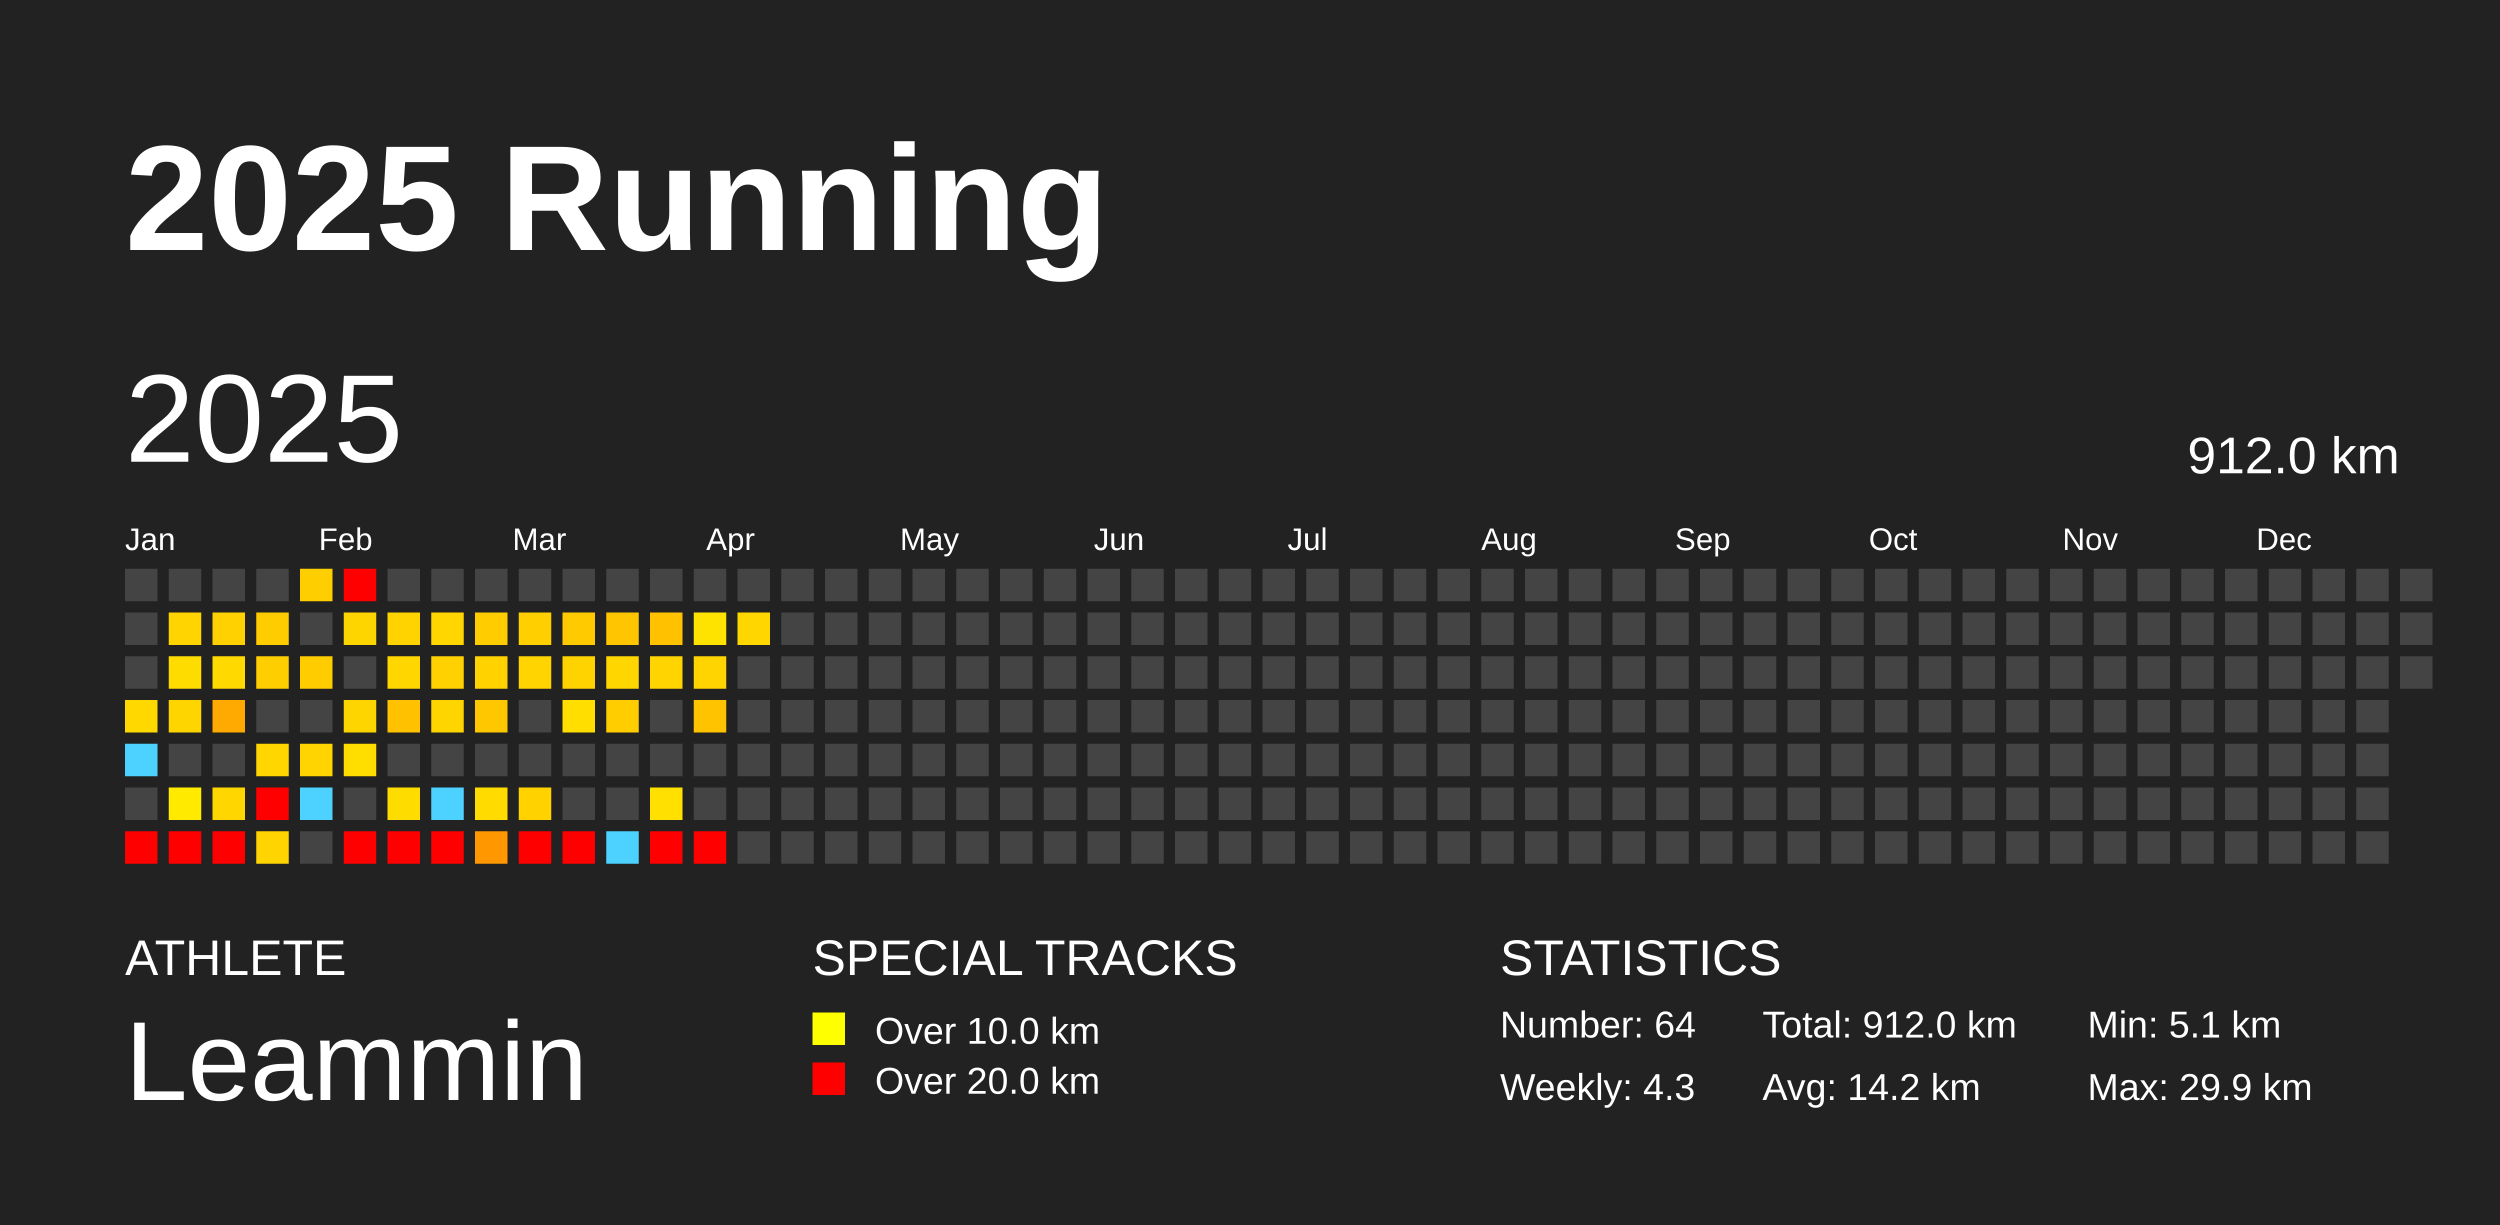
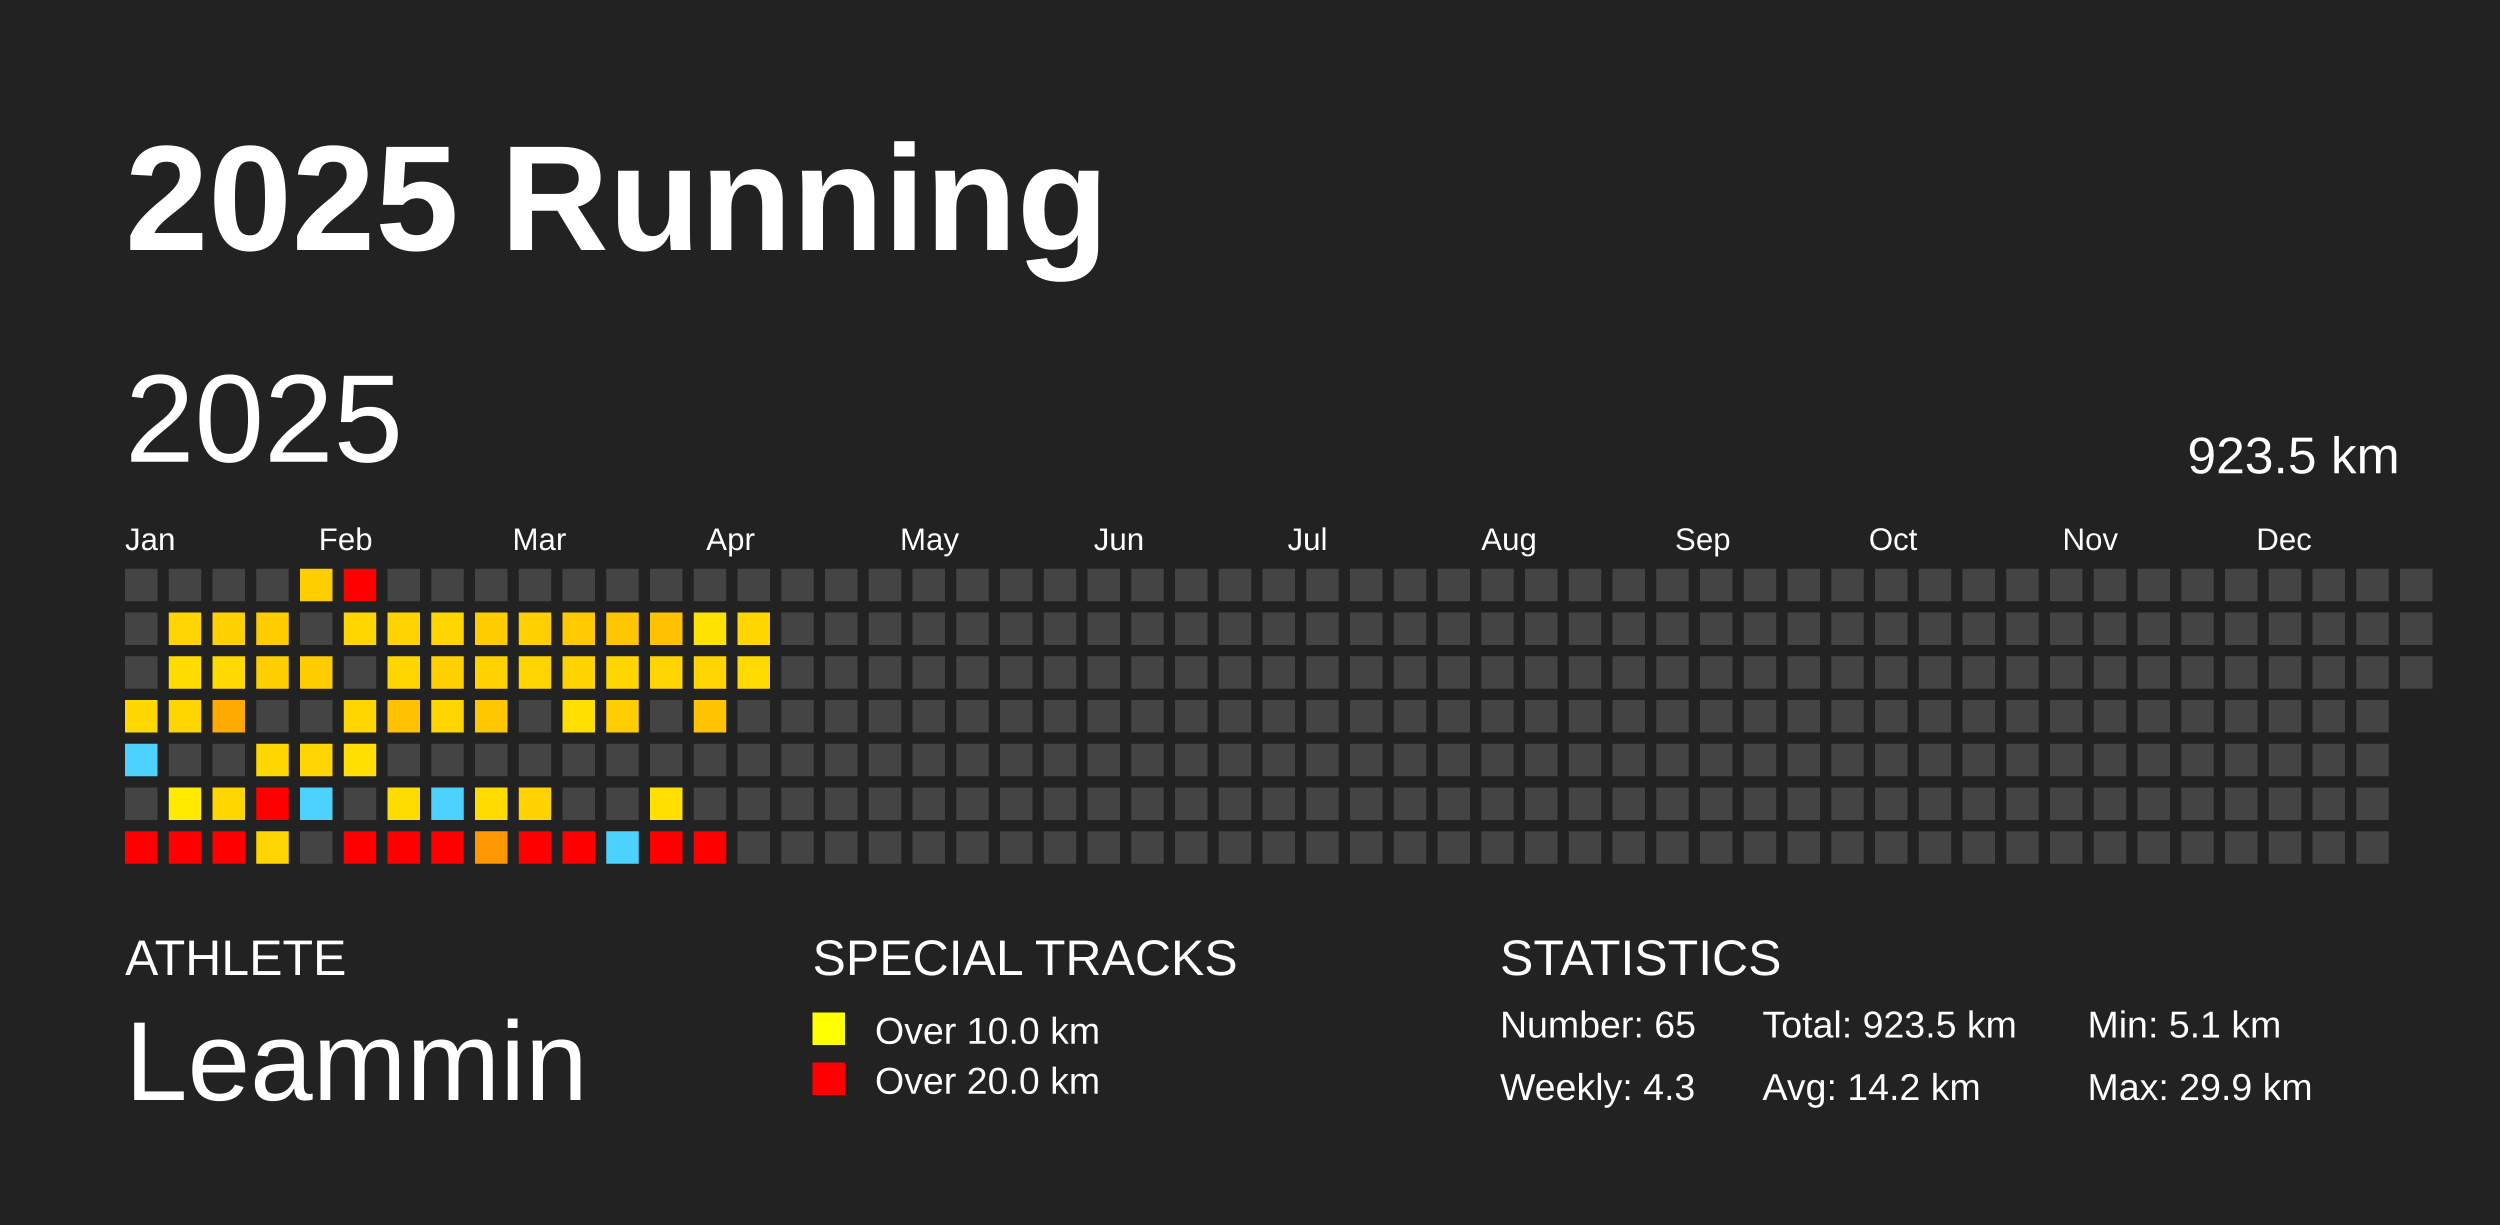
<svg xmlns="http://www.w3.org/2000/svg" baseProfile="full" height="98mm" version="1.1" viewBox="0,0,200,98" width="200mm">
  <defs />
  <rect fill="#222222" height="98" width="200" x="0" y="0" />
  <text fill="#FFFFFF" style="font-size:12px; font-family:Arial; font-weight:bold;" x="10" y="20">2025 Running</text>
  <text fill="#FFFFFF" style="font-size:4px; font-family:Arial" x="10" y="78">ATHLETE</text>
  <text fill="#FFFFFF" style="font-size:9px; font-family:Arial" x="10" y="88">Leammin</text>
  <text fill="#FFFFFF" style="font-size:4px; font-family:Arial" x="65" y="78">SPECIAL TRACKS</text>
  <rect fill="yellow" height="2.6" width="2.6" x="65" y="81" />
  <text fill="#FFFFFF" style="font-size:3px; font-family:Arial" x="70" y="83.5">Over 10.0 km</text>
  <rect fill="red" height="2.6" width="2.6" x="65" y="85" />
  <text fill="#FFFFFF" style="font-size:3px; font-family:Arial" x="70" y="87.5">Over 20.0 km</text>
  <text fill="#FFFFFF" style="font-size:4px; font-family:Arial" x="120" y="78">STATISTICS</text>
-   <text fill="#FFFFFF" style="font-size:3px; font-family:Arial" x="120" y="83">Number: 64</text>
+   <text fill="#FFFFFF" style="font-size:3px; font-family:Arial" x="120" y="83">Number: 65</text>
  <text fill="#FFFFFF" style="font-size:3px; font-family:Arial" x="120" y="88">Weekly: 4.3</text>
-   <text fill="#FFFFFF" style="font-size:3px; font-family:Arial" x="141" y="83">Total: 912.0 km</text>
+   <text fill="#FFFFFF" style="font-size:3px; font-family:Arial" x="141" y="83">Total: 923.5 km</text>
  <text fill="#FFFFFF" style="font-size:3px; font-family:Arial" x="141" y="88">Avg: 14.2 km</text>
  <text fill="#FFFFFF" style="font-size:3px; font-family:Arial" x="167" y="83">Min: 5.1 km</text>
  <text fill="#FFFFFF" style="font-size:3px; font-family:Arial" x="167" y="88">Max: 29.9 km</text>
  <text dominant-baseline="hanging" fill="#FFFFFF" style="font-size:10.0px; font-family:Arial;" x="10" y="30">2025</text>
-   <text dominant-baseline="hanging" fill="#FFFFFF" style="font-size:4.125px; font-family:Arial;" x="175" y="35">912.0 km</text>
+   <text dominant-baseline="hanging" fill="#FFFFFF" style="font-size:4.125px; font-family:Arial;" x="175" y="35">923.5 km</text>
  <text fill="#FFFFFF" style="font-size:2.5px; font-family:Arial" x="10.0" y="44">Jan</text>
  <text fill="#FFFFFF" style="font-size:2.5px; font-family:Arial" x="25.5" y="44">Feb</text>
  <text fill="#FFFFFF" style="font-size:2.5px; font-family:Arial" x="41.0" y="44">Mar</text>
  <text fill="#FFFFFF" style="font-size:2.5px; font-family:Arial" x="56.5" y="44">Apr</text>
  <text fill="#FFFFFF" style="font-size:2.5px; font-family:Arial" x="72.0" y="44">May</text>
  <text fill="#FFFFFF" style="font-size:2.5px; font-family:Arial" x="87.5" y="44">Jun</text>
  <text fill="#FFFFFF" style="font-size:2.5px; font-family:Arial" x="103.0" y="44">Jul</text>
  <text fill="#FFFFFF" style="font-size:2.5px; font-family:Arial" x="118.5" y="44">Aug</text>
  <text fill="#FFFFFF" style="font-size:2.5px; font-family:Arial" x="134.0" y="44">Sep</text>
  <text fill="#FFFFFF" style="font-size:2.5px; font-family:Arial" x="149.5" y="44">Oct</text>
  <text fill="#FFFFFF" style="font-size:2.5px; font-family:Arial" x="165.0" y="44">Nov</text>
  <text fill="#FFFFFF" style="font-size:2.5px; font-family:Arial" x="180.5" y="44">Dec</text>
  <rect fill="#444444" height="2.6" width="2.6" x="10.0" y="45.5" />
  <rect fill="#444444" height="2.6" width="2.6" x="10.0" y="49.0" />
  <rect fill="#444444" height="2.6" width="2.6" x="10.0" y="52.5" />
  <rect fill="#ffd800" height="2.6" width="2.6" x="10.0" y="56.0" />
  <rect fill="#4dd2ff" height="2.6" width="2.6" x="10.0" y="59.5" />
  <rect fill="#444444" height="2.6" width="2.6" x="10.0" y="63.0" />
  <rect fill="red" height="2.6" width="2.6" x="10.0" y="66.5" />
  <rect fill="#444444" height="2.6" width="2.6" x="13.5" y="45.5" />
  <rect fill="#ffd400" height="2.6" width="2.6" x="13.5" y="49.0" />
  <rect fill="#ffdc00" height="2.6" width="2.6" x="13.5" y="52.5" />
  <rect fill="#ffd500" height="2.6" width="2.6" x="13.5" y="56.0" />
  <rect fill="#444444" height="2.6" width="2.6" x="13.5" y="59.5" />
  <rect fill="#ffea00" height="2.6" width="2.6" x="13.5" y="63.0" />
  <rect fill="red" height="2.6" width="2.6" x="13.5" y="66.5" />
  <rect fill="#444444" height="2.6" width="2.6" x="17.0" y="45.5" />
  <rect fill="#ffd100" height="2.6" width="2.6" x="17.0" y="49.0" />
  <rect fill="#ffd900" height="2.6" width="2.6" x="17.0" y="52.5" />
  <rect fill="#ffaa00" height="2.6" width="2.6" x="17.0" y="56.0" />
  <rect fill="#444444" height="2.6" width="2.6" x="17.0" y="59.5" />
  <rect fill="#ffd600" height="2.6" width="2.6" x="17.0" y="63.0" />
  <rect fill="red" height="2.6" width="2.6" x="17.0" y="66.5" />
  <rect fill="#444444" height="2.6" width="2.6" x="20.5" y="45.5" />
  <rect fill="#ffcc00" height="2.6" width="2.6" x="20.5" y="49.0" />
  <rect fill="#ffce00" height="2.6" width="2.6" x="20.5" y="52.5" />
  <rect fill="#444444" height="2.6" width="2.6" x="20.5" y="56.0" />
  <rect fill="#ffd600" height="2.6" width="2.6" x="20.5" y="59.5" />
  <rect fill="red" height="2.6" width="2.6" x="20.5" y="63.0" />
  <rect fill="#ffd400" height="2.6" width="2.6" x="20.5" y="66.5" />
  <rect fill="#ffce00" height="2.6" width="2.6" x="24.0" y="45.5" />
  <rect fill="#444444" height="2.6" width="2.6" x="24.0" y="49.0" />
  <rect fill="#ffcc00" height="2.6" width="2.6" x="24.0" y="52.5" />
  <rect fill="#444444" height="2.6" width="2.6" x="24.0" y="56.0" />
  <rect fill="#ffd400" height="2.6" width="2.6" x="24.0" y="59.5" />
  <rect fill="#4dd2ff" height="2.6" width="2.6" x="24.0" y="63.0" />
  <rect fill="#444444" height="2.6" width="2.6" x="24.0" y="66.5" />
  <rect fill="red" height="2.6" width="2.6" x="27.5" y="45.5" />
  <rect fill="#ffd500" height="2.6" width="2.6" x="27.5" y="49.0" />
  <rect fill="#444444" height="2.6" width="2.6" x="27.5" y="52.5" />
  <rect fill="#ffd500" height="2.6" width="2.6" x="27.5" y="56.0" />
  <rect fill="#ffde00" height="2.6" width="2.6" x="27.5" y="59.5" />
  <rect fill="#444444" height="2.6" width="2.6" x="27.5" y="63.0" />
  <rect fill="red" height="2.6" width="2.6" x="27.5" y="66.5" />
  <rect fill="#444444" height="2.6" width="2.6" x="31.0" y="45.5" />
  <rect fill="#ffd300" height="2.6" width="2.6" x="31.0" y="49.0" />
  <rect fill="#ffd600" height="2.6" width="2.6" x="31.0" y="52.5" />
  <rect fill="#ffc100" height="2.6" width="2.6" x="31.0" y="56.0" />
  <rect fill="#444444" height="2.6" width="2.6" x="31.0" y="59.5" />
  <rect fill="#ffdc00" height="2.6" width="2.6" x="31.0" y="63.0" />
  <rect fill="red" height="2.6" width="2.6" x="31.0" y="66.5" />
  <rect fill="#444444" height="2.6" width="2.6" x="34.5" y="45.5" />
  <rect fill="#ffd600" height="2.6" width="2.6" x="34.5" y="49.0" />
  <rect fill="#ffd100" height="2.6" width="2.6" x="34.5" y="52.5" />
  <rect fill="#ffd500" height="2.6" width="2.6" x="34.5" y="56.0" />
  <rect fill="#444444" height="2.6" width="2.6" x="34.5" y="59.5" />
  <rect fill="#4dd2ff" height="2.6" width="2.6" x="34.5" y="63.0" />
  <rect fill="red" height="2.6" width="2.6" x="34.5" y="66.5" />
  <rect fill="#444444" height="2.6" width="2.6" x="38.0" y="45.5" />
  <rect fill="#ffcc00" height="2.6" width="2.6" x="38.0" y="49.0" />
  <rect fill="#ffd200" height="2.6" width="2.6" x="38.0" y="52.5" />
  <rect fill="#ffc700" height="2.6" width="2.6" x="38.0" y="56.0" />
  <rect fill="#444444" height="2.6" width="2.6" x="38.0" y="59.5" />
  <rect fill="#ffdb00" height="2.6" width="2.6" x="38.0" y="63.0" />
  <rect fill="#ff9700" height="2.6" width="2.6" x="38.0" y="66.5" />
  <rect fill="#444444" height="2.6" width="2.6" x="41.5" y="45.5" />
  <rect fill="#ffcf00" height="2.6" width="2.6" x="41.5" y="49.0" />
  <rect fill="#ffd400" height="2.6" width="2.6" x="41.5" y="52.5" />
  <rect fill="#444444" height="2.6" width="2.6" x="41.5" y="56.0" />
  <rect fill="#444444" height="2.6" width="2.6" x="41.5" y="59.5" />
  <rect fill="#ffd200" height="2.6" width="2.6" x="41.5" y="63.0" />
  <rect fill="red" height="2.6" width="2.6" x="41.5" y="66.5" />
  <rect fill="#444444" height="2.6" width="2.6" x="45.0" y="45.5" />
  <rect fill="#ffca00" height="2.6" width="2.6" x="45.0" y="49.0" />
  <rect fill="#ffd300" height="2.6" width="2.6" x="45.0" y="52.5" />
  <rect fill="#ffde00" height="2.6" width="2.6" x="45.0" y="56.0" />
  <rect fill="#444444" height="2.6" width="2.6" x="45.0" y="59.5" />
  <rect fill="#444444" height="2.6" width="2.6" x="45.0" y="63.0" />
  <rect fill="red" height="2.6" width="2.6" x="45.0" y="66.5" />
  <rect fill="#444444" height="2.6" width="2.6" x="48.5" y="45.5" />
  <rect fill="#ffc500" height="2.6" width="2.6" x="48.5" y="49.0" />
  <rect fill="#ffd600" height="2.6" width="2.6" x="48.5" y="52.5" />
  <rect fill="#ffcd00" height="2.6" width="2.6" x="48.5" y="56.0" />
  <rect fill="#444444" height="2.6" width="2.6" x="48.5" y="59.5" />
  <rect fill="#444444" height="2.6" width="2.6" x="48.5" y="63.0" />
  <rect fill="#4dd2ff" height="2.6" width="2.6" x="48.5" y="66.5" />
  <rect fill="#444444" height="2.6" width="2.6" x="52.0" y="45.5" />
  <rect fill="#ffc100" height="2.6" width="2.6" x="52.0" y="49.0" />
  <rect fill="#ffd400" height="2.6" width="2.6" x="52.0" y="52.5" />
  <rect fill="#444444" height="2.6" width="2.6" x="52.0" y="56.0" />
  <rect fill="#444444" height="2.6" width="2.6" x="52.0" y="59.5" />
  <rect fill="#ffe000" height="2.6" width="2.6" x="52.0" y="63.0" />
  <rect fill="red" height="2.6" width="2.6" x="52.0" y="66.5" />
  <rect fill="#444444" height="2.6" width="2.6" x="55.5" y="45.5" />
  <rect fill="#ffe300" height="2.6" width="2.6" x="55.5" y="49.0" />
  <rect fill="#ffd400" height="2.6" width="2.6" x="55.5" y="52.5" />
  <rect fill="#ffc300" height="2.6" width="2.6" x="55.5" y="56.0" />
  <rect fill="#444444" height="2.6" width="2.6" x="55.5" y="59.5" />
  <rect fill="#444444" height="2.6" width="2.6" x="55.5" y="63.0" />
  <rect fill="red" height="2.6" width="2.6" x="55.5" y="66.5" />
  <rect fill="#444444" height="2.6" width="2.6" x="59.0" y="45.5" />
  <rect fill="#ffd600" height="2.6" width="2.6" x="59.0" y="49.0" />
-   <rect fill="#444444" height="2.6" width="2.6" x="59.0" y="52.5" />
+   <rect fill="#ffda00" height="2.6" width="2.6" x="59.0" y="52.5" />
  <rect fill="#444444" height="2.6" width="2.6" x="59.0" y="56.0" />
  <rect fill="#444444" height="2.6" width="2.6" x="59.0" y="59.5" />
  <rect fill="#444444" height="2.6" width="2.6" x="59.0" y="63.0" />
  <rect fill="#444444" height="2.6" width="2.6" x="59.0" y="66.5" />
  <rect fill="#444444" height="2.6" width="2.6" x="62.5" y="45.5" />
  <rect fill="#444444" height="2.6" width="2.6" x="62.5" y="49.0" />
  <rect fill="#444444" height="2.6" width="2.6" x="62.5" y="52.5" />
  <rect fill="#444444" height="2.6" width="2.6" x="62.5" y="56.0" />
  <rect fill="#444444" height="2.6" width="2.6" x="62.5" y="59.5" />
  <rect fill="#444444" height="2.6" width="2.6" x="62.5" y="63.0" />
  <rect fill="#444444" height="2.6" width="2.6" x="62.5" y="66.5" />
  <rect fill="#444444" height="2.6" width="2.6" x="66.0" y="45.5" />
  <rect fill="#444444" height="2.6" width="2.6" x="66.0" y="49.0" />
  <rect fill="#444444" height="2.6" width="2.6" x="66.0" y="52.5" />
  <rect fill="#444444" height="2.6" width="2.6" x="66.0" y="56.0" />
  <rect fill="#444444" height="2.6" width="2.6" x="66.0" y="59.5" />
  <rect fill="#444444" height="2.6" width="2.6" x="66.0" y="63.0" />
  <rect fill="#444444" height="2.6" width="2.6" x="66.0" y="66.5" />
  <rect fill="#444444" height="2.6" width="2.6" x="69.5" y="45.5" />
  <rect fill="#444444" height="2.6" width="2.6" x="69.5" y="49.0" />
  <rect fill="#444444" height="2.6" width="2.6" x="69.5" y="52.5" />
  <rect fill="#444444" height="2.6" width="2.6" x="69.5" y="56.0" />
  <rect fill="#444444" height="2.6" width="2.6" x="69.5" y="59.5" />
  <rect fill="#444444" height="2.6" width="2.6" x="69.5" y="63.0" />
  <rect fill="#444444" height="2.6" width="2.6" x="69.5" y="66.5" />
  <rect fill="#444444" height="2.6" width="2.6" x="73.0" y="45.5" />
  <rect fill="#444444" height="2.6" width="2.6" x="73.0" y="49.0" />
  <rect fill="#444444" height="2.6" width="2.6" x="73.0" y="52.5" />
  <rect fill="#444444" height="2.6" width="2.6" x="73.0" y="56.0" />
  <rect fill="#444444" height="2.6" width="2.6" x="73.0" y="59.5" />
  <rect fill="#444444" height="2.6" width="2.6" x="73.0" y="63.0" />
  <rect fill="#444444" height="2.6" width="2.6" x="73.0" y="66.5" />
  <rect fill="#444444" height="2.6" width="2.6" x="76.5" y="45.5" />
  <rect fill="#444444" height="2.6" width="2.6" x="76.5" y="49.0" />
  <rect fill="#444444" height="2.6" width="2.6" x="76.5" y="52.5" />
  <rect fill="#444444" height="2.6" width="2.6" x="76.5" y="56.0" />
  <rect fill="#444444" height="2.6" width="2.6" x="76.5" y="59.5" />
  <rect fill="#444444" height="2.6" width="2.6" x="76.5" y="63.0" />
  <rect fill="#444444" height="2.6" width="2.6" x="76.5" y="66.5" />
  <rect fill="#444444" height="2.6" width="2.6" x="80.0" y="45.5" />
  <rect fill="#444444" height="2.6" width="2.6" x="80.0" y="49.0" />
  <rect fill="#444444" height="2.6" width="2.6" x="80.0" y="52.5" />
  <rect fill="#444444" height="2.6" width="2.6" x="80.0" y="56.0" />
  <rect fill="#444444" height="2.6" width="2.6" x="80.0" y="59.5" />
  <rect fill="#444444" height="2.6" width="2.6" x="80.0" y="63.0" />
  <rect fill="#444444" height="2.6" width="2.6" x="80.0" y="66.5" />
  <rect fill="#444444" height="2.6" width="2.6" x="83.5" y="45.5" />
  <rect fill="#444444" height="2.6" width="2.6" x="83.5" y="49.0" />
  <rect fill="#444444" height="2.6" width="2.6" x="83.5" y="52.5" />
  <rect fill="#444444" height="2.6" width="2.6" x="83.5" y="56.0" />
  <rect fill="#444444" height="2.6" width="2.6" x="83.5" y="59.5" />
  <rect fill="#444444" height="2.6" width="2.6" x="83.5" y="63.0" />
  <rect fill="#444444" height="2.6" width="2.6" x="83.5" y="66.5" />
  <rect fill="#444444" height="2.6" width="2.6" x="87.0" y="45.5" />
  <rect fill="#444444" height="2.6" width="2.6" x="87.0" y="49.0" />
  <rect fill="#444444" height="2.6" width="2.6" x="87.0" y="52.5" />
  <rect fill="#444444" height="2.6" width="2.6" x="87.0" y="56.0" />
  <rect fill="#444444" height="2.6" width="2.6" x="87.0" y="59.5" />
  <rect fill="#444444" height="2.6" width="2.6" x="87.0" y="63.0" />
  <rect fill="#444444" height="2.6" width="2.6" x="87.0" y="66.5" />
  <rect fill="#444444" height="2.6" width="2.6" x="90.5" y="45.5" />
  <rect fill="#444444" height="2.6" width="2.6" x="90.5" y="49.0" />
  <rect fill="#444444" height="2.6" width="2.6" x="90.5" y="52.5" />
  <rect fill="#444444" height="2.6" width="2.6" x="90.5" y="56.0" />
  <rect fill="#444444" height="2.6" width="2.6" x="90.5" y="59.5" />
  <rect fill="#444444" height="2.6" width="2.6" x="90.5" y="63.0" />
  <rect fill="#444444" height="2.6" width="2.6" x="90.5" y="66.5" />
  <rect fill="#444444" height="2.6" width="2.6" x="94.0" y="45.5" />
  <rect fill="#444444" height="2.6" width="2.6" x="94.0" y="49.0" />
  <rect fill="#444444" height="2.6" width="2.6" x="94.0" y="52.5" />
  <rect fill="#444444" height="2.6" width="2.6" x="94.0" y="56.0" />
  <rect fill="#444444" height="2.6" width="2.6" x="94.0" y="59.5" />
  <rect fill="#444444" height="2.6" width="2.6" x="94.0" y="63.0" />
  <rect fill="#444444" height="2.6" width="2.6" x="94.0" y="66.5" />
  <rect fill="#444444" height="2.6" width="2.6" x="97.5" y="45.5" />
  <rect fill="#444444" height="2.6" width="2.6" x="97.5" y="49.0" />
  <rect fill="#444444" height="2.6" width="2.6" x="97.5" y="52.5" />
  <rect fill="#444444" height="2.6" width="2.6" x="97.5" y="56.0" />
  <rect fill="#444444" height="2.6" width="2.6" x="97.5" y="59.5" />
  <rect fill="#444444" height="2.6" width="2.6" x="97.5" y="63.0" />
  <rect fill="#444444" height="2.6" width="2.6" x="97.5" y="66.5" />
  <rect fill="#444444" height="2.6" width="2.6" x="101.0" y="45.5" />
  <rect fill="#444444" height="2.6" width="2.6" x="101.0" y="49.0" />
  <rect fill="#444444" height="2.6" width="2.6" x="101.0" y="52.5" />
  <rect fill="#444444" height="2.6" width="2.6" x="101.0" y="56.0" />
  <rect fill="#444444" height="2.6" width="2.6" x="101.0" y="59.5" />
  <rect fill="#444444" height="2.6" width="2.6" x="101.0" y="63.0" />
  <rect fill="#444444" height="2.6" width="2.6" x="101.0" y="66.5" />
  <rect fill="#444444" height="2.6" width="2.6" x="104.5" y="45.5" />
  <rect fill="#444444" height="2.6" width="2.6" x="104.5" y="49.0" />
  <rect fill="#444444" height="2.6" width="2.6" x="104.5" y="52.5" />
  <rect fill="#444444" height="2.6" width="2.6" x="104.5" y="56.0" />
  <rect fill="#444444" height="2.6" width="2.6" x="104.5" y="59.5" />
  <rect fill="#444444" height="2.6" width="2.6" x="104.5" y="63.0" />
  <rect fill="#444444" height="2.6" width="2.6" x="104.5" y="66.5" />
  <rect fill="#444444" height="2.6" width="2.6" x="108.0" y="45.5" />
  <rect fill="#444444" height="2.6" width="2.6" x="108.0" y="49.0" />
  <rect fill="#444444" height="2.6" width="2.6" x="108.0" y="52.5" />
  <rect fill="#444444" height="2.6" width="2.6" x="108.0" y="56.0" />
  <rect fill="#444444" height="2.6" width="2.6" x="108.0" y="59.5" />
  <rect fill="#444444" height="2.6" width="2.6" x="108.0" y="63.0" />
  <rect fill="#444444" height="2.6" width="2.6" x="108.0" y="66.5" />
  <rect fill="#444444" height="2.6" width="2.6" x="111.5" y="45.5" />
  <rect fill="#444444" height="2.6" width="2.6" x="111.5" y="49.0" />
  <rect fill="#444444" height="2.6" width="2.6" x="111.5" y="52.5" />
  <rect fill="#444444" height="2.6" width="2.6" x="111.5" y="56.0" />
  <rect fill="#444444" height="2.6" width="2.6" x="111.5" y="59.5" />
  <rect fill="#444444" height="2.6" width="2.6" x="111.5" y="63.0" />
  <rect fill="#444444" height="2.6" width="2.6" x="111.5" y="66.5" />
  <rect fill="#444444" height="2.6" width="2.6" x="115.0" y="45.5" />
  <rect fill="#444444" height="2.6" width="2.6" x="115.0" y="49.0" />
  <rect fill="#444444" height="2.6" width="2.6" x="115.0" y="52.5" />
  <rect fill="#444444" height="2.6" width="2.6" x="115.0" y="56.0" />
  <rect fill="#444444" height="2.6" width="2.6" x="115.0" y="59.5" />
  <rect fill="#444444" height="2.6" width="2.6" x="115.0" y="63.0" />
  <rect fill="#444444" height="2.6" width="2.6" x="115.0" y="66.5" />
  <rect fill="#444444" height="2.6" width="2.6" x="118.5" y="45.5" />
  <rect fill="#444444" height="2.6" width="2.6" x="118.5" y="49.0" />
  <rect fill="#444444" height="2.6" width="2.6" x="118.5" y="52.5" />
  <rect fill="#444444" height="2.6" width="2.6" x="118.5" y="56.0" />
  <rect fill="#444444" height="2.6" width="2.6" x="118.5" y="59.5" />
  <rect fill="#444444" height="2.6" width="2.6" x="118.5" y="63.0" />
  <rect fill="#444444" height="2.6" width="2.6" x="118.5" y="66.5" />
  <rect fill="#444444" height="2.6" width="2.6" x="122.0" y="45.5" />
  <rect fill="#444444" height="2.6" width="2.6" x="122.0" y="49.0" />
  <rect fill="#444444" height="2.6" width="2.6" x="122.0" y="52.5" />
  <rect fill="#444444" height="2.6" width="2.6" x="122.0" y="56.0" />
  <rect fill="#444444" height="2.6" width="2.6" x="122.0" y="59.5" />
  <rect fill="#444444" height="2.6" width="2.6" x="122.0" y="63.0" />
  <rect fill="#444444" height="2.6" width="2.6" x="122.0" y="66.5" />
  <rect fill="#444444" height="2.6" width="2.6" x="125.5" y="45.5" />
  <rect fill="#444444" height="2.6" width="2.6" x="125.5" y="49.0" />
  <rect fill="#444444" height="2.6" width="2.6" x="125.5" y="52.5" />
  <rect fill="#444444" height="2.6" width="2.6" x="125.5" y="56.0" />
  <rect fill="#444444" height="2.6" width="2.6" x="125.5" y="59.5" />
  <rect fill="#444444" height="2.6" width="2.6" x="125.5" y="63.0" />
  <rect fill="#444444" height="2.6" width="2.6" x="125.5" y="66.5" />
  <rect fill="#444444" height="2.6" width="2.6" x="129.0" y="45.5" />
  <rect fill="#444444" height="2.6" width="2.6" x="129.0" y="49.0" />
  <rect fill="#444444" height="2.6" width="2.6" x="129.0" y="52.5" />
  <rect fill="#444444" height="2.6" width="2.6" x="129.0" y="56.0" />
  <rect fill="#444444" height="2.6" width="2.6" x="129.0" y="59.5" />
  <rect fill="#444444" height="2.6" width="2.6" x="129.0" y="63.0" />
  <rect fill="#444444" height="2.6" width="2.6" x="129.0" y="66.5" />
  <rect fill="#444444" height="2.6" width="2.6" x="132.5" y="45.5" />
  <rect fill="#444444" height="2.6" width="2.6" x="132.5" y="49.0" />
  <rect fill="#444444" height="2.6" width="2.6" x="132.5" y="52.5" />
  <rect fill="#444444" height="2.6" width="2.6" x="132.5" y="56.0" />
  <rect fill="#444444" height="2.6" width="2.6" x="132.5" y="59.5" />
  <rect fill="#444444" height="2.6" width="2.6" x="132.5" y="63.0" />
  <rect fill="#444444" height="2.6" width="2.6" x="132.5" y="66.5" />
  <rect fill="#444444" height="2.6" width="2.6" x="136.0" y="45.5" />
  <rect fill="#444444" height="2.6" width="2.6" x="136.0" y="49.0" />
  <rect fill="#444444" height="2.6" width="2.6" x="136.0" y="52.5" />
  <rect fill="#444444" height="2.6" width="2.6" x="136.0" y="56.0" />
  <rect fill="#444444" height="2.6" width="2.6" x="136.0" y="59.5" />
  <rect fill="#444444" height="2.6" width="2.6" x="136.0" y="63.0" />
  <rect fill="#444444" height="2.6" width="2.6" x="136.0" y="66.5" />
  <rect fill="#444444" height="2.6" width="2.6" x="139.5" y="45.5" />
  <rect fill="#444444" height="2.6" width="2.6" x="139.5" y="49.0" />
  <rect fill="#444444" height="2.6" width="2.6" x="139.5" y="52.5" />
  <rect fill="#444444" height="2.6" width="2.6" x="139.5" y="56.0" />
  <rect fill="#444444" height="2.6" width="2.6" x="139.5" y="59.5" />
  <rect fill="#444444" height="2.6" width="2.6" x="139.5" y="63.0" />
  <rect fill="#444444" height="2.6" width="2.6" x="139.5" y="66.5" />
  <rect fill="#444444" height="2.6" width="2.6" x="143.0" y="45.5" />
  <rect fill="#444444" height="2.6" width="2.6" x="143.0" y="49.0" />
  <rect fill="#444444" height="2.6" width="2.6" x="143.0" y="52.5" />
  <rect fill="#444444" height="2.6" width="2.6" x="143.0" y="56.0" />
  <rect fill="#444444" height="2.6" width="2.6" x="143.0" y="59.5" />
  <rect fill="#444444" height="2.6" width="2.6" x="143.0" y="63.0" />
  <rect fill="#444444" height="2.6" width="2.6" x="143.0" y="66.5" />
  <rect fill="#444444" height="2.6" width="2.6" x="146.5" y="45.5" />
  <rect fill="#444444" height="2.6" width="2.6" x="146.5" y="49.0" />
  <rect fill="#444444" height="2.6" width="2.6" x="146.5" y="52.5" />
  <rect fill="#444444" height="2.6" width="2.6" x="146.5" y="56.0" />
  <rect fill="#444444" height="2.6" width="2.6" x="146.5" y="59.5" />
  <rect fill="#444444" height="2.6" width="2.6" x="146.5" y="63.0" />
  <rect fill="#444444" height="2.6" width="2.6" x="146.5" y="66.5" />
  <rect fill="#444444" height="2.6" width="2.6" x="150.0" y="45.5" />
  <rect fill="#444444" height="2.6" width="2.6" x="150.0" y="49.0" />
  <rect fill="#444444" height="2.6" width="2.6" x="150.0" y="52.5" />
  <rect fill="#444444" height="2.6" width="2.6" x="150.0" y="56.0" />
  <rect fill="#444444" height="2.6" width="2.6" x="150.0" y="59.5" />
  <rect fill="#444444" height="2.6" width="2.6" x="150.0" y="63.0" />
  <rect fill="#444444" height="2.6" width="2.6" x="150.0" y="66.5" />
  <rect fill="#444444" height="2.6" width="2.6" x="153.5" y="45.5" />
  <rect fill="#444444" height="2.6" width="2.6" x="153.5" y="49.0" />
  <rect fill="#444444" height="2.6" width="2.6" x="153.5" y="52.5" />
  <rect fill="#444444" height="2.6" width="2.6" x="153.5" y="56.0" />
  <rect fill="#444444" height="2.6" width="2.6" x="153.5" y="59.5" />
  <rect fill="#444444" height="2.6" width="2.6" x="153.5" y="63.0" />
  <rect fill="#444444" height="2.6" width="2.6" x="153.5" y="66.5" />
  <rect fill="#444444" height="2.6" width="2.6" x="157.0" y="45.5" />
  <rect fill="#444444" height="2.6" width="2.6" x="157.0" y="49.0" />
  <rect fill="#444444" height="2.6" width="2.6" x="157.0" y="52.5" />
  <rect fill="#444444" height="2.6" width="2.6" x="157.0" y="56.0" />
  <rect fill="#444444" height="2.6" width="2.6" x="157.0" y="59.5" />
  <rect fill="#444444" height="2.6" width="2.6" x="157.0" y="63.0" />
  <rect fill="#444444" height="2.6" width="2.6" x="157.0" y="66.5" />
  <rect fill="#444444" height="2.6" width="2.6" x="160.5" y="45.5" />
  <rect fill="#444444" height="2.6" width="2.6" x="160.5" y="49.0" />
  <rect fill="#444444" height="2.6" width="2.6" x="160.5" y="52.5" />
  <rect fill="#444444" height="2.6" width="2.6" x="160.5" y="56.0" />
  <rect fill="#444444" height="2.6" width="2.6" x="160.5" y="59.5" />
  <rect fill="#444444" height="2.6" width="2.6" x="160.5" y="63.0" />
  <rect fill="#444444" height="2.6" width="2.6" x="160.5" y="66.5" />
  <rect fill="#444444" height="2.6" width="2.6" x="164.0" y="45.5" />
  <rect fill="#444444" height="2.6" width="2.6" x="164.0" y="49.0" />
  <rect fill="#444444" height="2.6" width="2.6" x="164.0" y="52.5" />
  <rect fill="#444444" height="2.6" width="2.6" x="164.0" y="56.0" />
  <rect fill="#444444" height="2.6" width="2.6" x="164.0" y="59.5" />
  <rect fill="#444444" height="2.6" width="2.6" x="164.0" y="63.0" />
  <rect fill="#444444" height="2.6" width="2.6" x="164.0" y="66.5" />
  <rect fill="#444444" height="2.6" width="2.6" x="167.5" y="45.5" />
  <rect fill="#444444" height="2.6" width="2.6" x="167.5" y="49.0" />
  <rect fill="#444444" height="2.6" width="2.6" x="167.5" y="52.5" />
  <rect fill="#444444" height="2.6" width="2.6" x="167.5" y="56.0" />
  <rect fill="#444444" height="2.6" width="2.6" x="167.5" y="59.5" />
  <rect fill="#444444" height="2.6" width="2.6" x="167.5" y="63.0" />
  <rect fill="#444444" height="2.6" width="2.6" x="167.5" y="66.5" />
  <rect fill="#444444" height="2.6" width="2.6" x="171.0" y="45.5" />
  <rect fill="#444444" height="2.6" width="2.6" x="171.0" y="49.0" />
  <rect fill="#444444" height="2.6" width="2.6" x="171.0" y="52.5" />
  <rect fill="#444444" height="2.6" width="2.6" x="171.0" y="56.0" />
  <rect fill="#444444" height="2.6" width="2.6" x="171.0" y="59.5" />
  <rect fill="#444444" height="2.6" width="2.6" x="171.0" y="63.0" />
  <rect fill="#444444" height="2.6" width="2.6" x="171.0" y="66.5" />
  <rect fill="#444444" height="2.6" width="2.6" x="174.5" y="45.5" />
  <rect fill="#444444" height="2.6" width="2.6" x="174.5" y="49.0" />
  <rect fill="#444444" height="2.6" width="2.6" x="174.5" y="52.5" />
  <rect fill="#444444" height="2.6" width="2.6" x="174.5" y="56.0" />
  <rect fill="#444444" height="2.6" width="2.6" x="174.5" y="59.5" />
  <rect fill="#444444" height="2.6" width="2.6" x="174.5" y="63.0" />
  <rect fill="#444444" height="2.6" width="2.6" x="174.5" y="66.5" />
  <rect fill="#444444" height="2.6" width="2.6" x="178.0" y="45.5" />
  <rect fill="#444444" height="2.6" width="2.6" x="178.0" y="49.0" />
  <rect fill="#444444" height="2.6" width="2.6" x="178.0" y="52.5" />
  <rect fill="#444444" height="2.6" width="2.6" x="178.0" y="56.0" />
  <rect fill="#444444" height="2.6" width="2.6" x="178.0" y="59.5" />
  <rect fill="#444444" height="2.6" width="2.6" x="178.0" y="63.0" />
  <rect fill="#444444" height="2.6" width="2.6" x="178.0" y="66.5" />
  <rect fill="#444444" height="2.6" width="2.6" x="181.5" y="45.5" />
  <rect fill="#444444" height="2.6" width="2.6" x="181.5" y="49.0" />
  <rect fill="#444444" height="2.6" width="2.6" x="181.5" y="52.5" />
  <rect fill="#444444" height="2.6" width="2.6" x="181.5" y="56.0" />
  <rect fill="#444444" height="2.6" width="2.6" x="181.5" y="59.5" />
  <rect fill="#444444" height="2.6" width="2.6" x="181.5" y="63.0" />
  <rect fill="#444444" height="2.6" width="2.6" x="181.5" y="66.5" />
  <rect fill="#444444" height="2.6" width="2.6" x="185.0" y="45.5" />
  <rect fill="#444444" height="2.6" width="2.6" x="185.0" y="49.0" />
  <rect fill="#444444" height="2.6" width="2.6" x="185.0" y="52.5" />
  <rect fill="#444444" height="2.6" width="2.6" x="185.0" y="56.0" />
  <rect fill="#444444" height="2.6" width="2.6" x="185.0" y="59.5" />
  <rect fill="#444444" height="2.6" width="2.6" x="185.0" y="63.0" />
  <rect fill="#444444" height="2.6" width="2.6" x="185.0" y="66.5" />
  <rect fill="#444444" height="2.6" width="2.6" x="188.5" y="45.5" />
  <rect fill="#444444" height="2.6" width="2.6" x="188.5" y="49.0" />
  <rect fill="#444444" height="2.6" width="2.6" x="188.5" y="52.5" />
  <rect fill="#444444" height="2.6" width="2.6" x="188.5" y="56.0" />
  <rect fill="#444444" height="2.6" width="2.6" x="188.5" y="59.5" />
  <rect fill="#444444" height="2.6" width="2.6" x="188.5" y="63.0" />
  <rect fill="#444444" height="2.6" width="2.6" x="188.5" y="66.5" />
  <rect fill="#444444" height="2.6" width="2.6" x="192.0" y="45.5" />
  <rect fill="#444444" height="2.6" width="2.6" x="192.0" y="49.0" />
  <rect fill="#444444" height="2.6" width="2.6" x="192.0" y="52.5" />
</svg>
